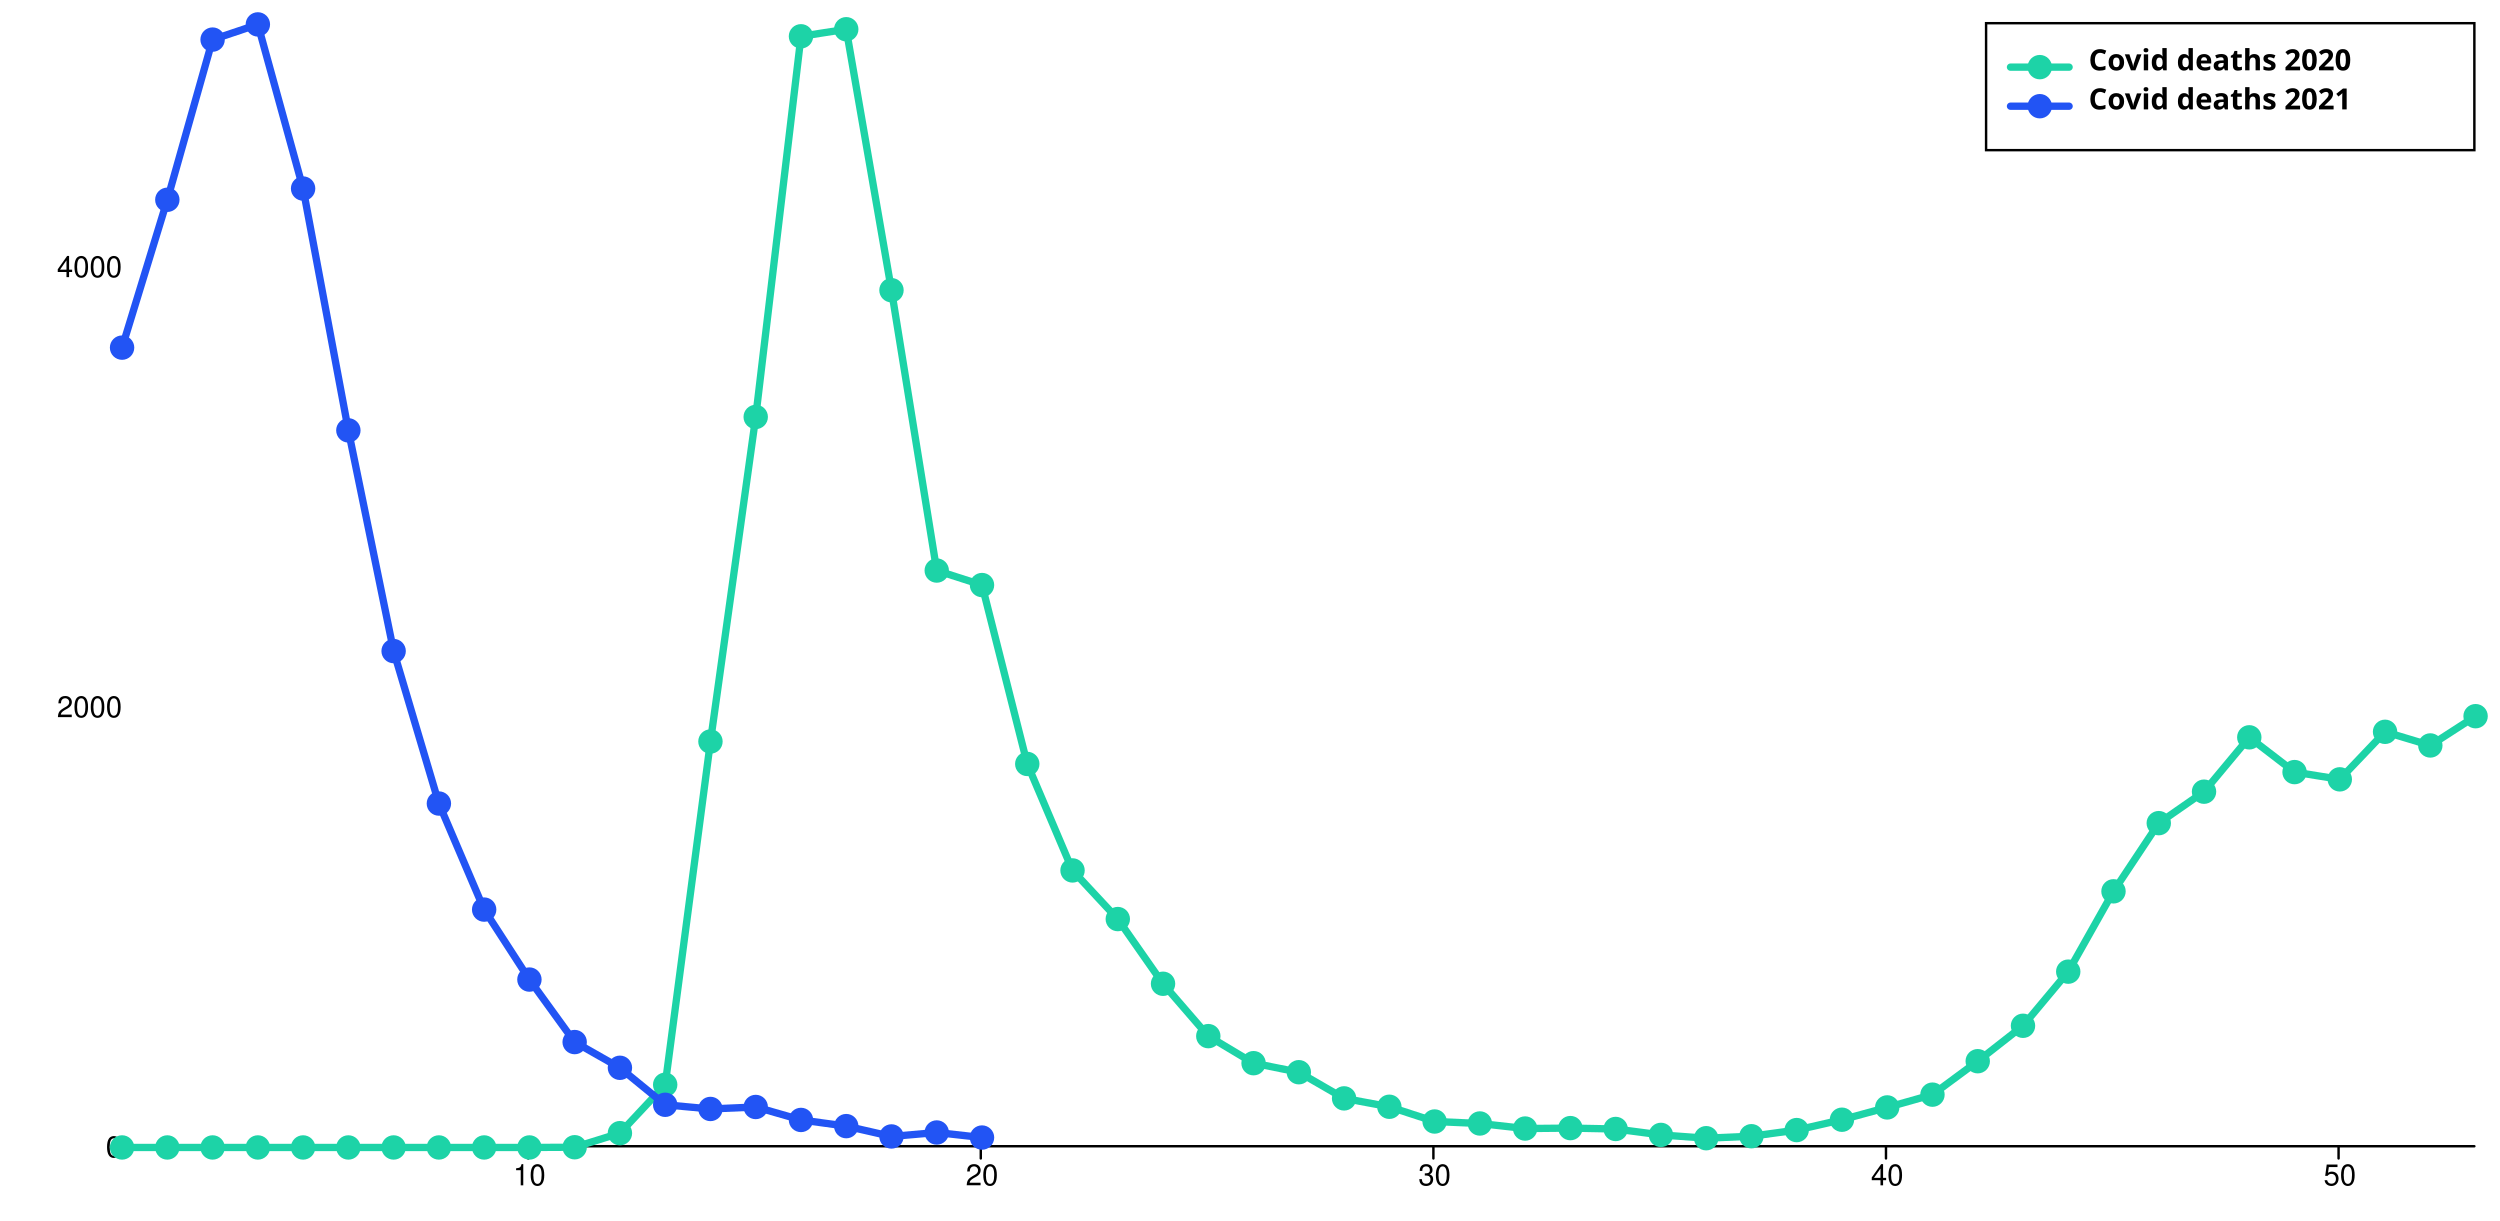
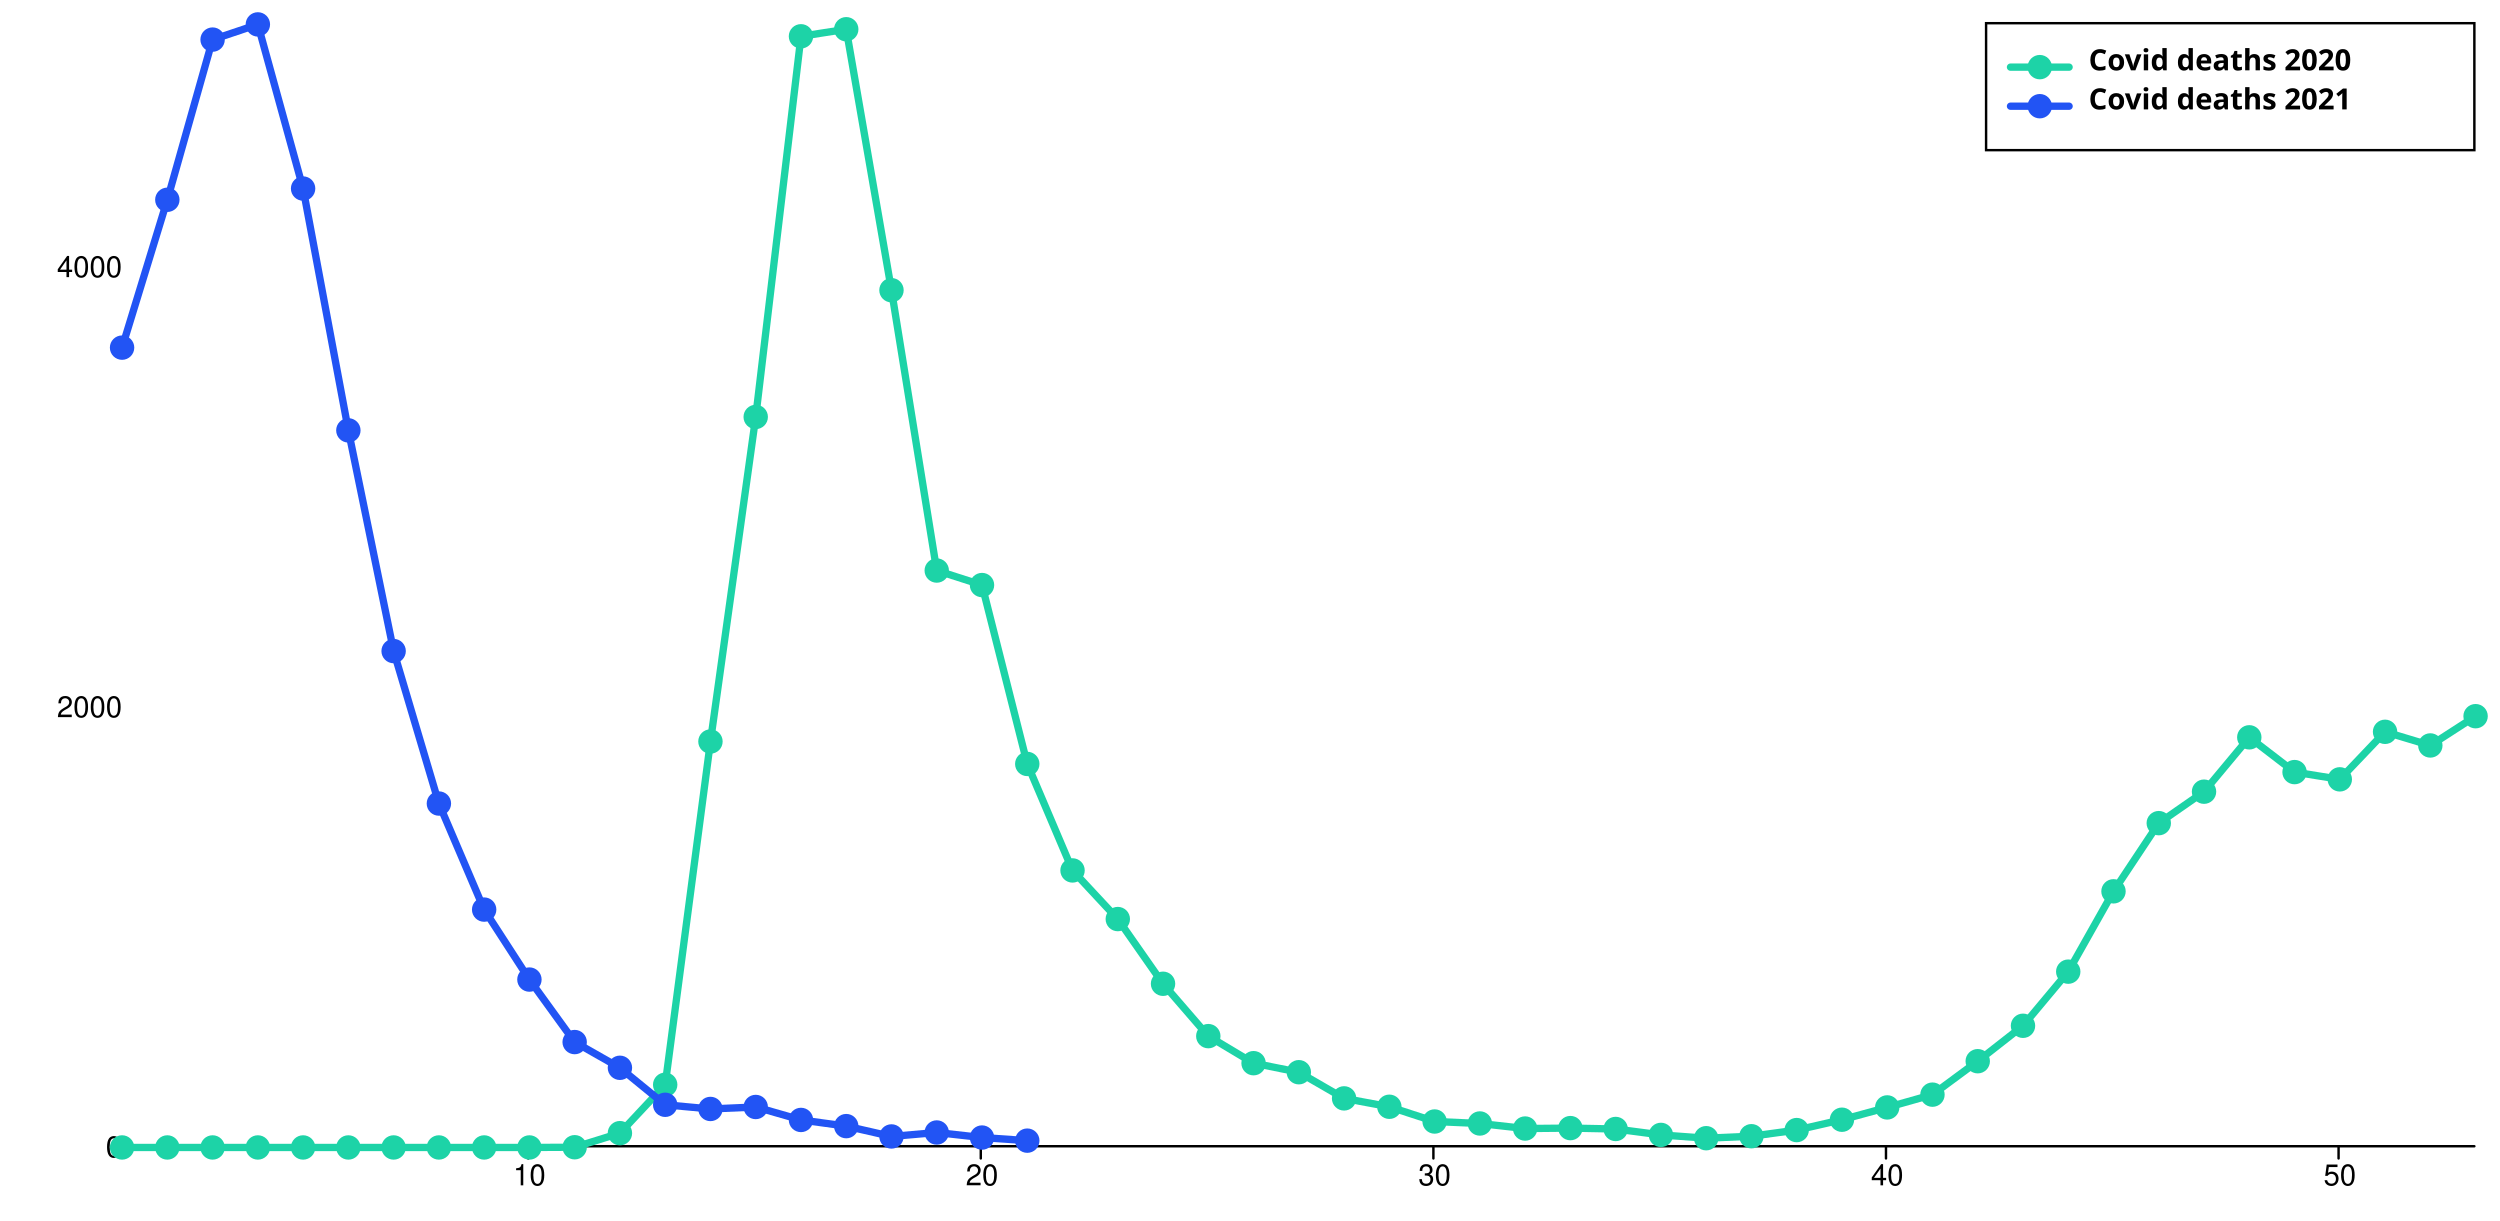
<svg xmlns="http://www.w3.org/2000/svg" width="1024" height="500" viewBox="0 0 1024 500" style="overflow:display" preserveAspectRatio="xMinYMin meet" overflow="visible">
  <defs>
    <style>
	.data-series path.line { fill-opacity: 0; stroke: black; }
	.data-series:hover path.line, .data-series.on path.line { cursor:pointer; }
	.data-series path.line.dotted { stroke-dasharray: 12 20 }
	#covid-deaths-2020-over80:hover path.line, #covid-deaths-2020-over80.on path.line { stroke-width: 5; }
	.data-series-0:hover circle, .data-series-0.on circle { display: inline; cursor:pointer; }
	#covid-deaths-2021-over80:hover path.line, #covid-deaths-2021-over80.on path.line { stroke-width: 5; }
	.data-series-1:hover circle, .data-series-1.on circle { display: inline; cursor:pointer; }
	.key rect { fill:transparent;stroke-width:1;stroke:black; }
	.key text { text-anchor:start;dominant-baseline:hanging;font-weight:bold;fill:black;stroke-width:0;font-family:sans-serif; }
	.graph-grid { font-family: "Helvetica Neue",Helvetica,Arial,"Lucida Grande",sans-serif; }
	.graph-grid line { stroke: black; stroke-width: 1; stroke-linecap: round; }
	.graph-grid.graph-grid-x text { text-anchor: middle; dominant-baseline: hanging; transform: translateY(10px); }
	.graph-grid.graph-grid-y text { text-anchor: end; dominant-baseline: middle; transform: translateX(-10px); }
	</style>
  </defs>
  <g class="graph-grid graph-grid-y">
    <line x1="49.50" y1="469.50" x2="1013.50" y2="469.50" data-left="50" />
    <text x="60" y="470" text-anchor="end">0</text>
    <text x="60" y="289.749" text-anchor="end">2000</text>
    <text x="60" y="109.498" text-anchor="end">4000</text>
    <text style="text-anchor:middle;dominant-baseline:hanging;font-weight:bold;transform: translateY(240px) rotate(-90deg);" />
  </g>
  <g class="graph-grid graph-grid-x">
    <line class="tick" x1="216.35" y1="469.50" x2="216.35" y2="474.50" />
    <text x="216.846" y="470" text-anchor="middle">10</text>
    <line class="tick" x1="401.73" y1="469.50" x2="401.73" y2="474.50" />
    <text x="402.231" y="470" text-anchor="middle">20</text>
    <line class="tick" x1="587.12" y1="469.50" x2="587.12" y2="474.50" />
    <text x="587.615" y="470" text-anchor="middle">30</text>
    <line class="tick" x1="772.50" y1="469.50" x2="772.50" y2="474.50" />
    <text x="773" y="470" text-anchor="middle">40</text>
    <line class="tick" x1="957.88" y1="469.50" x2="957.88" y2="474.50" />
    <text x="958.385" y="470" text-anchor="middle">50</text>
    <text style="text-anchor:middle;dominant-baseline:hanging;font-weight:bold;transform: translateY(240px) rotate(-90deg);" />
  </g>
  <g id="covid-deaths-2020-over80" class="data-series data-series-0">
    <path d="M 50.00,470.00L 68.54,470.00L 87.08,470.00L 105.62,470.00L 124.15,470.00L 142.69,470.00L 161.23,470.00L 179.77,470.00L 198.31,470.00L 216.85,470.00L 235.38,469.91L 253.92,464.14L 272.46,444.31L 291.00,303.72L 309.54,170.78L 328.08,14.87L 346.62,11.98L 365.15,118.87L 383.69,233.69L 402.23,239.64L 420.77,312.91L 439.31,356.53L 457.85,376.45L 476.38,402.95L 494.92,424.40L 513.46,435.48L 532.00,439.18L 550.54,449.90L 569.08,453.33L 587.62,459.37L 606.15,460.18L 624.69,462.25L 643.23,462.07L 661.77,462.43L 680.31,464.86L 698.85,466.21L 717.38,465.40L 735.92,462.88L 754.46,458.64L 773.00,453.60L 791.54,448.37L 810.08,434.67L 828.62,420.16L 847.15,397.99L 865.69,365.09L 884.23,337.16L 902.77,324.27L 921.31,302.01L 939.85,316.25L 958.38,319.22L 976.92,299.75L 995.46,305.34L 1014.00,293.35" class="line" style="stroke:#1DD3A7" stroke-width="3" stroke-linecap="round" />
    <circle cx="50.00" cy="470.00" data-y="0.00" data-x="1" r="5" fill="#1DD3A7" />
    <circle cx="68.54" cy="470.00" data-y="0.00" data-x="2" r="5" fill="#1DD3A7" />
    <circle cx="87.08" cy="470.00" data-y="0.00" data-x="3" r="5" fill="#1DD3A7" />
    <circle cx="105.62" cy="470.00" data-y="0.00" data-x="4" r="5" fill="#1DD3A7" />
    <circle cx="124.15" cy="470.00" data-y="0.00" data-x="5" r="5" fill="#1DD3A7" />
    <circle cx="142.69" cy="470.00" data-y="0.00" data-x="6" r="5" fill="#1DD3A7" />
    <circle cx="161.23" cy="470.00" data-y="0.00" data-x="7" r="5" fill="#1DD3A7" />
    <circle cx="179.77" cy="470.00" data-y="0.00" data-x="8" r="5" fill="#1DD3A7" />
    <circle cx="198.31" cy="470.00" data-y="0.00" data-x="9" r="5" fill="#1DD3A7" />
    <circle cx="216.85" cy="470.00" data-y="0.00" data-x="10" r="5" fill="#1DD3A7" />
    <circle cx="235.38" cy="469.91" data-y="1.00" data-x="11" r="5" fill="#1DD3A7" />
    <circle cx="253.92" cy="464.14" data-y="65.00" data-x="12" r="5" fill="#1DD3A7" />
    <circle cx="272.46" cy="444.31" data-y="285.00" data-x="13" r="5" fill="#1DD3A7" />
    <circle cx="291.00" cy="303.72" data-y="1845.00" data-x="14" r="5" fill="#1DD3A7" />
    <circle cx="309.54" cy="170.78" data-y="3320.00" data-x="15" r="5" fill="#1DD3A7" />
    <circle cx="328.08" cy="14.87" data-y="5050.00" data-x="16" r="5" fill="#1DD3A7" />
    <circle cx="346.62" cy="11.98" data-y="5082.00" data-x="17" r="5" fill="#1DD3A7" />
    <circle cx="365.15" cy="118.87" data-y="3896.00" data-x="18" r="5" fill="#1DD3A7" />
    <circle cx="383.69" cy="233.69" data-y="2622.00" data-x="19" r="5" fill="#1DD3A7" />
    <circle cx="402.23" cy="239.64" data-y="2556.00" data-x="20" r="5" fill="#1DD3A7" />
    <circle cx="420.77" cy="312.91" data-y="1743.00" data-x="21" r="5" fill="#1DD3A7" />
    <circle cx="439.31" cy="356.53" data-y="1259.00" data-x="22" r="5" fill="#1DD3A7" />
    <circle cx="457.85" cy="376.45" data-y="1038.00" data-x="23" r="5" fill="#1DD3A7" />
    <circle cx="476.38" cy="402.95" data-y="744.00" data-x="24" r="5" fill="#1DD3A7" />
    <circle cx="494.92" cy="424.40" data-y="506.00" data-x="25" r="5" fill="#1DD3A7" />
    <circle cx="513.46" cy="435.48" data-y="383.00" data-x="26" r="5" fill="#1DD3A7" />
    <circle cx="532.00" cy="439.18" data-y="342.00" data-x="27" r="5" fill="#1DD3A7" />
    <circle cx="550.54" cy="449.90" data-y="223.00" data-x="28" r="5" fill="#1DD3A7" />
    <circle cx="569.08" cy="453.33" data-y="185.00" data-x="29" r="5" fill="#1DD3A7" />
    <circle cx="587.62" cy="459.37" data-y="118.00" data-x="30" r="5" fill="#1DD3A7" />
    <circle cx="606.15" cy="460.18" data-y="109.00" data-x="31" r="5" fill="#1DD3A7" />
    <circle cx="624.69" cy="462.25" data-y="86.00" data-x="32" r="5" fill="#1DD3A7" />
    <circle cx="643.23" cy="462.07" data-y="88.00" data-x="33" r="5" fill="#1DD3A7" />
    <circle cx="661.77" cy="462.43" data-y="84.00" data-x="34" r="5" fill="#1DD3A7" />
    <circle cx="680.31" cy="464.86" data-y="57.00" data-x="35" r="5" fill="#1DD3A7" />
    <circle cx="698.85" cy="466.21" data-y="42.00" data-x="36" r="5" fill="#1DD3A7" />
    <circle cx="717.38" cy="465.40" data-y="51.00" data-x="37" r="5" fill="#1DD3A7" />
    <circle cx="735.92" cy="462.88" data-y="79.00" data-x="38" r="5" fill="#1DD3A7" />
    <circle cx="754.46" cy="458.64" data-y="126.00" data-x="39" r="5" fill="#1DD3A7" />
    <circle cx="773.00" cy="453.60" data-y="182.00" data-x="40" r="5" fill="#1DD3A7" />
    <circle cx="791.54" cy="448.37" data-y="240.00" data-x="41" r="5" fill="#1DD3A7" />
    <circle cx="810.08" cy="434.67" data-y="392.00" data-x="42" r="5" fill="#1DD3A7" />
    <circle cx="828.62" cy="420.16" data-y="553.00" data-x="43" r="5" fill="#1DD3A7" />
    <circle cx="847.15" cy="397.99" data-y="799.00" data-x="44" r="5" fill="#1DD3A7" />
    <circle cx="865.69" cy="365.09" data-y="1164.00" data-x="45" r="5" fill="#1DD3A7" />
    <circle cx="884.23" cy="337.16" data-y="1474.00" data-x="46" r="5" fill="#1DD3A7" />
    <circle cx="902.77" cy="324.27" data-y="1617.00" data-x="47" r="5" fill="#1DD3A7" />
    <circle cx="921.31" cy="302.01" data-y="1864.00" data-x="48" r="5" fill="#1DD3A7" />
    <circle cx="939.85" cy="316.25" data-y="1706.00" data-x="49" r="5" fill="#1DD3A7" />
    <circle cx="958.38" cy="319.22" data-y="1673.00" data-x="50" r="5" fill="#1DD3A7" />
    <circle cx="976.92" cy="299.75" data-y="1889.00" data-x="51" r="5" fill="#1DD3A7" />
    <circle cx="995.46" cy="305.34" data-y="1827.00" data-x="52" r="5" fill="#1DD3A7" />
    <circle cx="1014.00" cy="293.35" data-y="1960.00" data-x="53" r="5" fill="#1DD3A7" />
  </g>
  <g id="covid-deaths-2021-over80" class="data-series data-series-1">
-     <path d="M 50.00,142.39L 68.54,81.83L 87.08,16.22L 105.62,10.00L 124.15,77.23L 142.69,176.28L 161.23,266.68L 179.77,329.13L 198.31,372.57L 216.85,401.23L 235.38,426.83L 253.92,437.37L 272.46,452.52L 291.00,454.23L 309.54,453.42L 328.08,458.73L 346.62,461.26L 365.15,465.49L 383.69,463.87L 402.23,465.94" class="line" style="stroke:#2254F4" stroke-width="3" stroke-linecap="round" />
+     <path d="M 50.00,142.39L 68.54,81.83L 87.08,16.22L 105.62,10.00L 124.15,77.23L 142.69,176.28L 161.23,266.68L 179.77,329.13L 198.31,372.57L 216.85,401.23L 235.38,426.83L 253.92,437.37L 272.46,452.52L 291.00,454.23L 309.54,453.42L 328.08,458.73L 346.62,461.26L 365.15,465.49L 383.69,463.87L 402.23,465.94L 420.77,467.21" class="line" style="stroke:#2254F4" stroke-width="3" stroke-linecap="round" />
    <circle cx="50.00" cy="142.39" data-y="3635.00" data-x="1" r="5" fill="#2254F4" />
    <circle cx="68.54" cy="81.83" data-y="4307.00" data-x="2" r="5" fill="#2254F4" />
    <circle cx="87.08" cy="16.22" data-y="5035.00" data-x="3" r="5" fill="#2254F4" />
    <circle cx="105.62" cy="10.00" data-y="5104.00" data-x="4" r="5" fill="#2254F4" />
    <circle cx="124.15" cy="77.23" data-y="4358.00" data-x="5" r="5" fill="#2254F4" />
    <circle cx="142.69" cy="176.28" data-y="3259.00" data-x="6" r="5" fill="#2254F4" />
    <circle cx="161.23" cy="266.68" data-y="2256.00" data-x="7" r="5" fill="#2254F4" />
    <circle cx="179.77" cy="329.13" data-y="1563.00" data-x="8" r="5" fill="#2254F4" />
    <circle cx="198.31" cy="372.57" data-y="1081.00" data-x="9" r="5" fill="#2254F4" />
    <circle cx="216.85" cy="401.23" data-y="763.00" data-x="10" r="5" fill="#2254F4" />
    <circle cx="235.38" cy="426.83" data-y="479.00" data-x="11" r="5" fill="#2254F4" />
    <circle cx="253.92" cy="437.37" data-y="362.00" data-x="12" r="5" fill="#2254F4" />
    <circle cx="272.46" cy="452.52" data-y="194.00" data-x="13" r="5" fill="#2254F4" />
    <circle cx="291.00" cy="454.23" data-y="175.00" data-x="14" r="5" fill="#2254F4" />
    <circle cx="309.54" cy="453.42" data-y="184.00" data-x="15" r="5" fill="#2254F4" />
    <circle cx="328.08" cy="458.73" data-y="125.00" data-x="16" r="5" fill="#2254F4" />
    <circle cx="346.62" cy="461.26" data-y="97.00" data-x="17" r="5" fill="#2254F4" />
    <circle cx="365.15" cy="465.49" data-y="50.00" data-x="18" r="5" fill="#2254F4" />
    <circle cx="383.69" cy="463.87" data-y="68.00" data-x="19" r="5" fill="#2254F4" />
    <circle cx="402.23" cy="465.94" data-y="45.00" data-x="20" r="5" fill="#2254F4" />
+     <circle cx="420.77" cy="467.21" data-y="31.00" data-x="21" r="5" fill="#2254F4" />
  </g>
  <g class="key">
    <rect x="813.5" y="9.5" width="200" height="52" />
    <g id="covid-deaths-2020-over80-key">&gt;	<text x="823.5" y="19.5">
        <tspan dx="32" dy="0">Covid deaths 2020</tspan>
      </text>
      <path d="M823.50,27.50 l 24 0" class="line" style="stroke:#1DD3A7" stroke-width="3" stroke-linecap="round" />
      <circle cx="835.50" cy="27.50" r="5" fill="#1DD3A7" />
    </g>
    <g id="covid-deaths-2021-over80-key">&gt;	<text x="823.5" y="35.5">
        <tspan dx="32" dy="0">Covid deaths 2021</tspan>
      </text>
      <path d="M823.50,43.50 l 24 0" class="line" style="stroke:#2254F4" stroke-width="3" stroke-linecap="round" />
      <circle cx="835.50" cy="43.50" r="5" fill="#2254F4" />
    </g>
  </g>
</svg>
